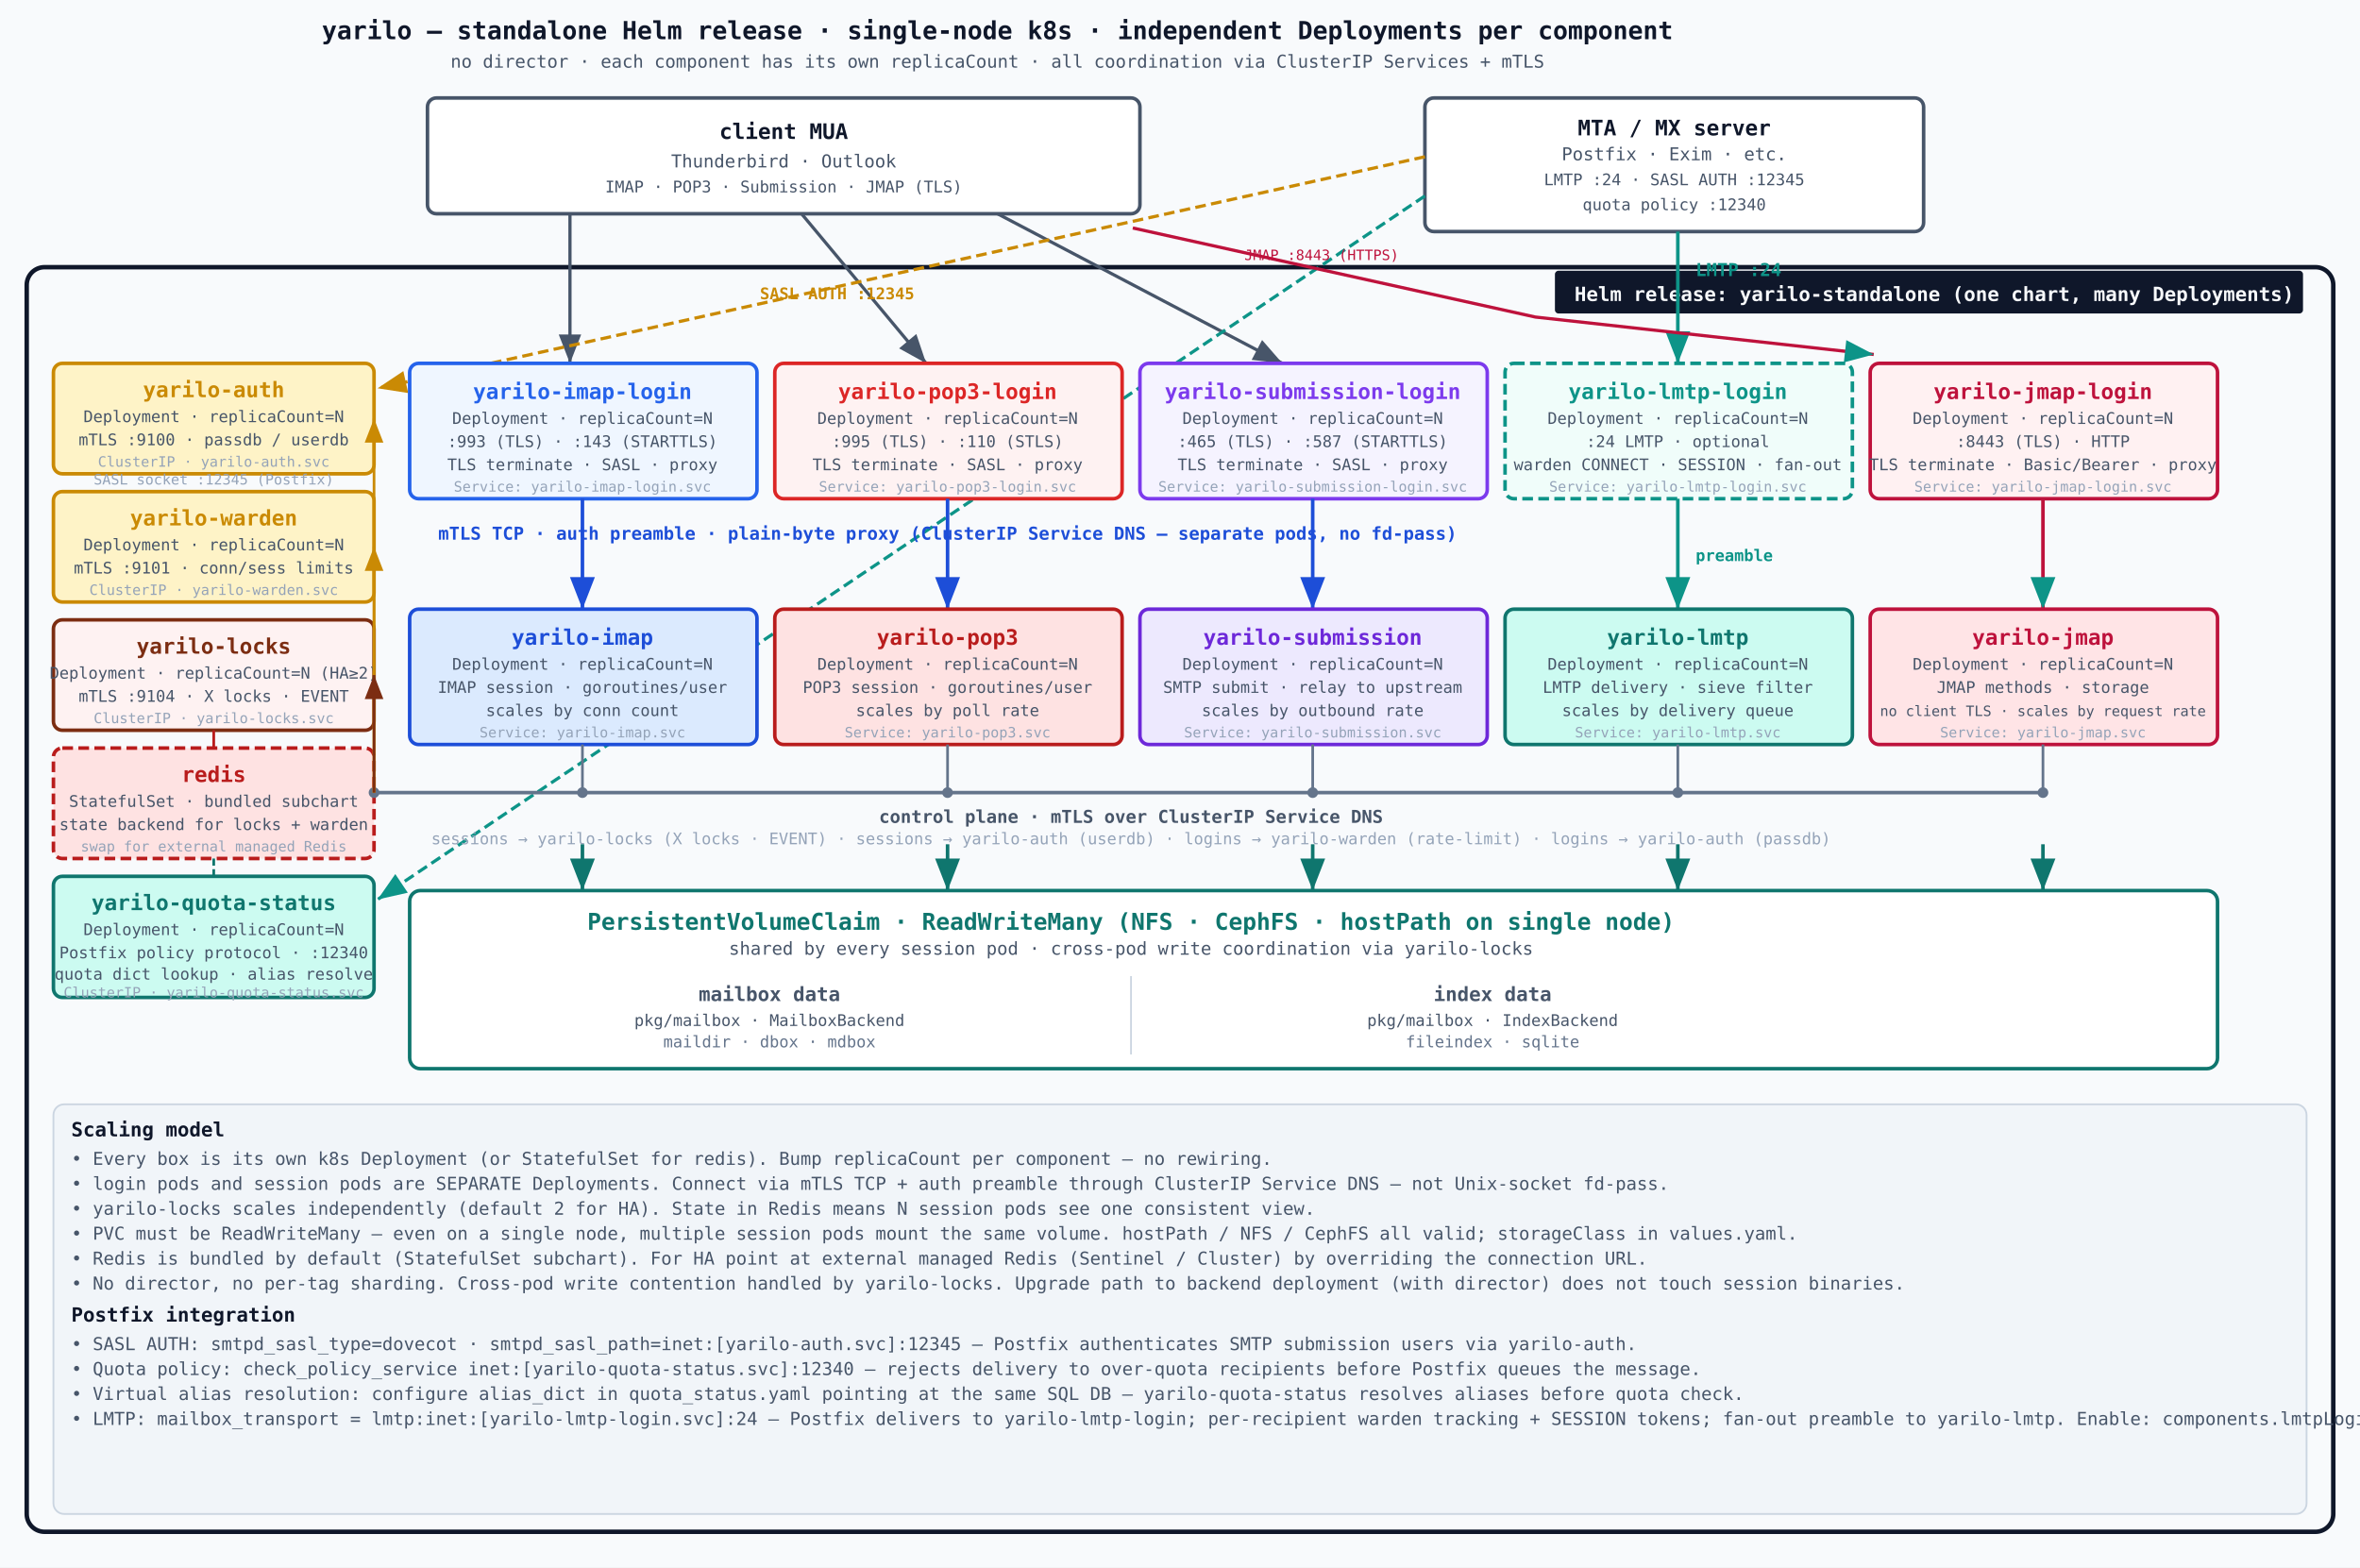
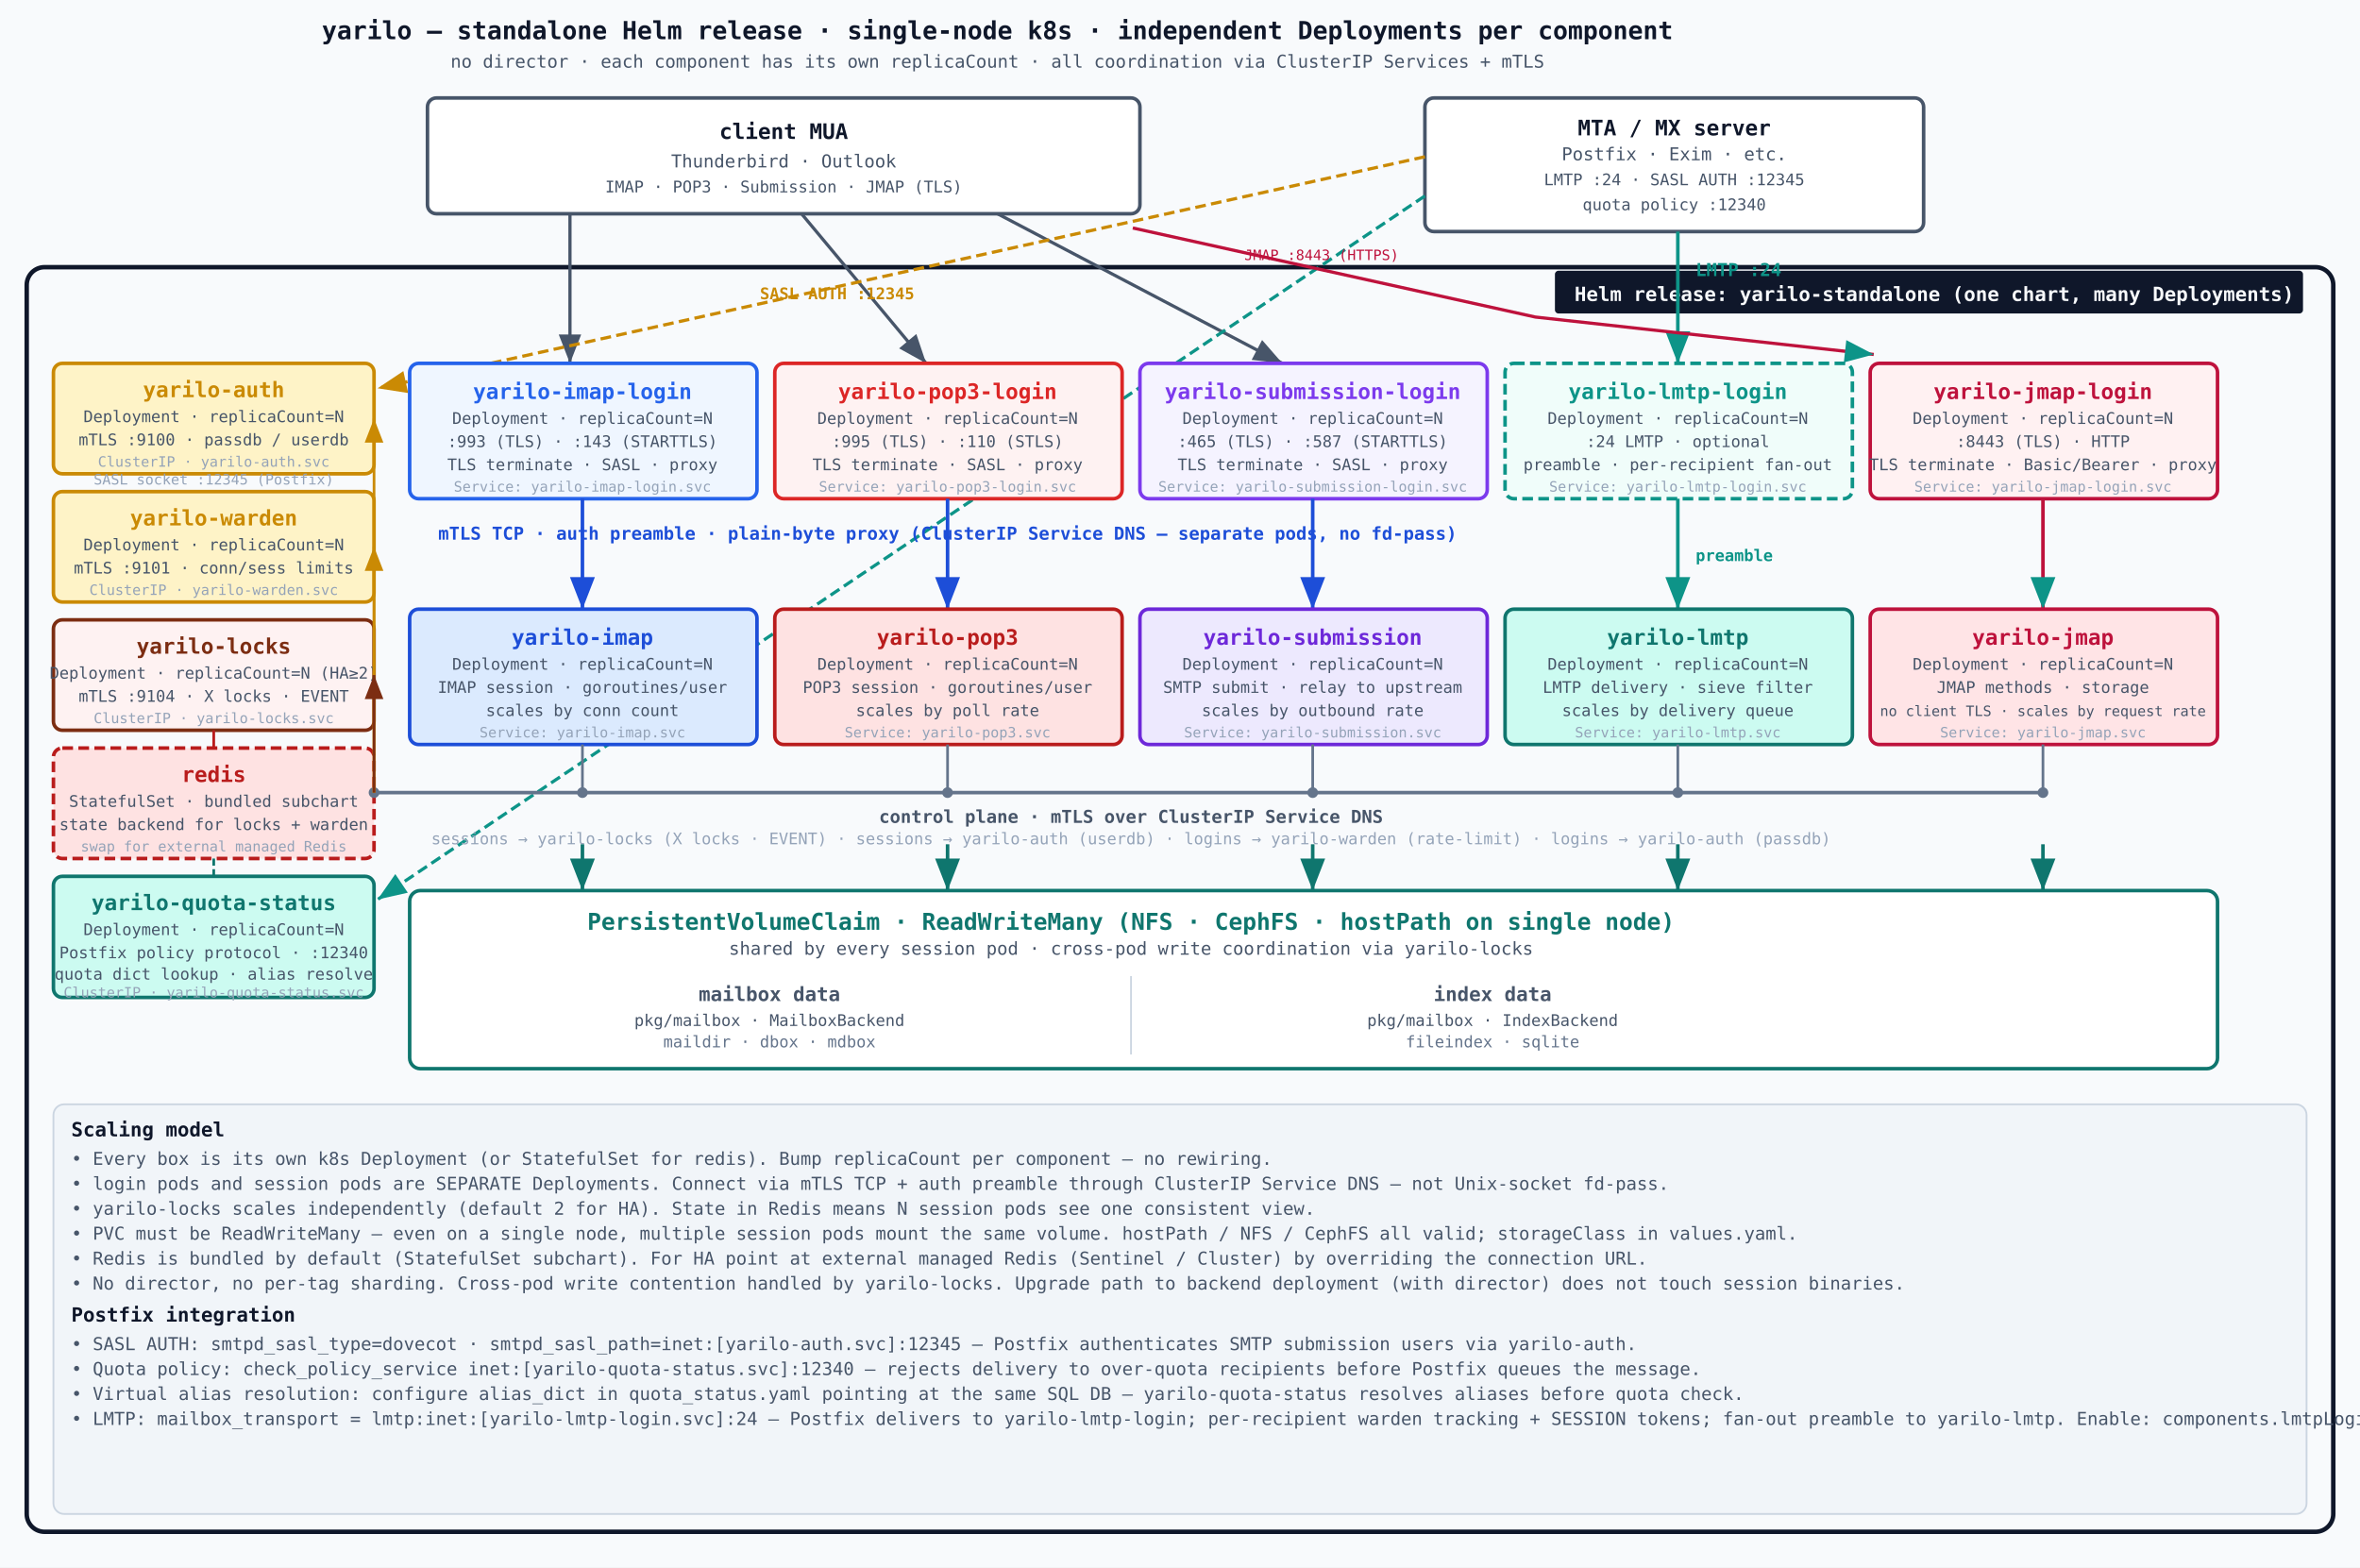
<svg xmlns="http://www.w3.org/2000/svg" width="1325" height="880" font-family="monospace">
  <defs>
    <marker id="aa" markerWidth="9" markerHeight="7" refX="9" refY="3.5" orient="auto">
      <polygon points="0 0,9 3.5,0 7" fill="#ca8a04" />
    </marker>
    <marker id="ax" markerWidth="9" markerHeight="7" refX="9" refY="3.5" orient="auto">
      <polygon points="0 0,9 3.5,0 7" fill="#475569" />
    </marker>
    <marker id="ap" markerWidth="9" markerHeight="7" refX="9" refY="3.5" orient="auto">
      <polygon points="0 0,9 3.5,0 7" fill="#0f766e" />
    </marker>
    <marker id="al" markerWidth="9" markerHeight="7" refX="9" refY="3.5" orient="auto">
      <polygon points="0 0,9 3.5,0 7" fill="#7c2d12" />
    </marker>
    <marker id="ad" markerWidth="9" markerHeight="7" refX="9" refY="3.5" orient="auto">
      <polygon points="0 0,9 3.5,0 7" fill="#1d4ed8" />
    </marker>
    <marker id="ar" markerWidth="9" markerHeight="7" refX="9" refY="3.5" orient="auto">
      <polygon points="0 0,9 3.5,0 7" fill="#b91c1c" />
    </marker>
    <marker id="aq" markerWidth="9" markerHeight="7" refX="9" refY="3.5" orient="auto">
      <polygon points="0 0,9 3.5,0 7" fill="#0d9488" />
    </marker>
  </defs>
  <rect width="1325" height="880" fill="#f8fafc" />
  <text x="560" y="22" text-anchor="middle" fill="#0f172a" font-size="14" font-weight="bold">yarilo — standalone Helm release · single-node k8s · independent Deployments per component</text>
  <text x="560" y="38" text-anchor="middle" fill="#475569" font-size="10">no director · each component has its own replicaCount · all coordination via ClusterIP Services + mTLS</text>
  <rect x="240" y="55" width="400" height="65" rx="5" fill="#ffffff" stroke="#475569" stroke-width="2" />
  <text x="440" y="78" text-anchor="middle" fill="#0f172a" font-size="12" font-weight="bold">client MUA</text>
  <text x="440" y="94" text-anchor="middle" fill="#475569" font-size="10">Thunderbird · Outlook</text>
  <text x="440" y="108" text-anchor="middle" fill="#475569" font-size="9">IMAP · POP3 · Submission · JMAP (TLS)</text>
  <rect x="800" y="55" width="280" height="75" rx="5" fill="#ffffff" stroke="#475569" stroke-width="2" />
  <text x="940" y="76" text-anchor="middle" fill="#0f172a" font-size="12" font-weight="bold">MTA / MX server</text>
  <text x="940" y="90" text-anchor="middle" fill="#475569" font-size="10">Postfix · Exim · etc.</text>
  <text x="940" y="104" text-anchor="middle" fill="#475569" font-size="9">LMTP :24 · SASL AUTH :12345</text>
  <text x="940" y="118" text-anchor="middle" fill="#475569" font-size="9">quota policy :12340</text>
  <rect x="15" y="150" width="1295" height="710" rx="10" fill="none" stroke="#0f172a" stroke-width="2.5" />
  <rect x="873" y="152" width="420" height="24" rx="2" fill="#0f172a" />
  <text x="1288" y="169" text-anchor="end" fill="#f8fafc" font-size="11" font-weight="bold">Helm release: yarilo-standalone (one chart, many Deployments)</text>
  <line x1="320" y1="120" x2="320" y2="204" stroke="#475569" stroke-width="1.8" marker-end="url(#ax)" />
  <line x1="450" y1="120" x2="520" y2="204" stroke="#475569" stroke-width="1.8" marker-end="url(#ax)" />
  <line x1="560" y1="120" x2="720" y2="204" stroke="#475569" stroke-width="1.8" marker-end="url(#ax)" />
  <line x1="942" y1="130" x2="942" y2="204" stroke="#0d9488" stroke-width="2" marker-end="url(#aq)" />
  <text x="952" y="155" fill="#0d9488" font-size="10" font-weight="bold">LMTP :24</text>
  <line x1="800" y1="88" x2="212" y2="218" stroke="#ca8a04" stroke-width="1.8" stroke-dasharray="6,3" marker-end="url(#aa)" />
  <text x="470" y="168" text-anchor="middle" fill="#ca8a04" font-size="9" font-weight="bold">SASL AUTH :12345</text>
  <line x1="800" y1="110" x2="212" y2="505" stroke="#0d9488" stroke-width="1.8" stroke-dasharray="6,3" marker-end="url(#aq)" />
  <text x="480" y="380" text-anchor="middle" fill="#0d9488" font-size="9" font-weight="bold">policy :12340</text>
  <rect x="30" y="204" width="180" height="62" rx="5" fill="#fef3c7" stroke="#ca8a04" stroke-width="2" />
  <text x="120" y="223" text-anchor="middle" fill="#ca8a04" font-size="12" font-weight="bold">yarilo-auth</text>
  <text x="120" y="237" text-anchor="middle" fill="#475569" font-size="9">Deployment · replicaCount=N</text>
  <text x="120" y="250" text-anchor="middle" fill="#475569" font-size="9">mTLS :9100 · passdb / userdb</text>
  <text x="120" y="262" text-anchor="middle" fill="#94a3b8" font-size="8">ClusterIP · yarilo-auth.svc</text>
  <text x="120" y="272" text-anchor="middle" fill="#94a3b8" font-size="8">SASL socket :12345 (Postfix)</text>
  <rect x="30" y="276" width="180" height="62" rx="5" fill="#fef3c7" stroke="#ca8a04" stroke-width="2" />
  <text x="120" y="295" text-anchor="middle" fill="#ca8a04" font-size="12" font-weight="bold">yarilo-warden</text>
  <text x="120" y="309" text-anchor="middle" fill="#475569" font-size="9">Deployment · replicaCount=N</text>
  <text x="120" y="322" text-anchor="middle" fill="#475569" font-size="9">mTLS :9101 · conn/sess limits</text>
  <text x="120" y="334" text-anchor="middle" fill="#94a3b8" font-size="8">ClusterIP · yarilo-warden.svc</text>
  <rect x="30" y="348" width="180" height="62" rx="5" fill="#fef2f2" stroke="#7c2d12" stroke-width="2" />
  <text x="120" y="367" text-anchor="middle" fill="#7c2d12" font-size="12" font-weight="bold">yarilo-locks</text>
  <text x="120" y="381" text-anchor="middle" fill="#475569" font-size="9">Deployment · replicaCount=N (HA≥2)</text>
  <text x="120" y="394" text-anchor="middle" fill="#475569" font-size="9">mTLS :9104 · X locks · EVENT</text>
  <text x="120" y="406" text-anchor="middle" fill="#94a3b8" font-size="8">ClusterIP · yarilo-locks.svc</text>
  <rect x="30" y="420" width="180" height="62" rx="5" fill="#fee2e2" stroke="#b91c1c" stroke-width="2" stroke-dasharray="6,3" />
  <text x="120" y="439" text-anchor="middle" fill="#b91c1c" font-size="12" font-weight="bold">redis</text>
  <text x="120" y="453" text-anchor="middle" fill="#475569" font-size="9">StatefulSet · bundled subchart</text>
  <text x="120" y="466" text-anchor="middle" fill="#475569" font-size="9">state backend for locks + warden</text>
  <text x="120" y="478" text-anchor="middle" fill="#94a3b8" font-size="8">swap for external managed Redis</text>
  <line x1="120" y1="410" x2="120" y2="420" stroke="#b91c1c" stroke-width="1.5" />
  <rect x="30" y="492" width="180" height="68" rx="5" fill="#ccfbf1" stroke="#0f766e" stroke-width="2" />
  <text x="120" y="511" text-anchor="middle" fill="#0f766e" font-size="12" font-weight="bold">yarilo-quota-status</text>
  <text x="120" y="525" text-anchor="middle" fill="#475569" font-size="9">Deployment · replicaCount=N</text>
  <text x="120" y="538" text-anchor="middle" fill="#475569" font-size="9">Postfix policy protocol · :12340</text>
  <text x="120" y="550" text-anchor="middle" fill="#475569" font-size="9">quota dict lookup · alias resolve</text>
  <text x="120" y="560" text-anchor="middle" fill="#94a3b8" font-size="8">ClusterIP · yarilo-quota-status.svc</text>
  <line x1="120" y1="482" x2="120" y2="492" stroke="#0f766e" stroke-width="1.5" stroke-dasharray="4,2" />
  <rect x="230" y="204" width="195" height="76" rx="5" fill="#eff6ff" stroke="#2563eb" stroke-width="2" />
  <text x="327" y="224" text-anchor="middle" fill="#2563eb" font-size="12" font-weight="bold">yarilo-imap-login</text>
  <text x="327" y="238" text-anchor="middle" fill="#475569" font-size="9">Deployment · replicaCount=N</text>
  <text x="327" y="251" text-anchor="middle" fill="#475569" font-size="9">:993 (TLS) · :143 (STARTTLS)</text>
  <text x="327" y="264" text-anchor="middle" fill="#475569" font-size="9">TLS terminate · SASL · proxy</text>
  <text x="327" y="276" text-anchor="middle" fill="#94a3b8" font-size="8">Service: yarilo-imap-login.svc</text>
  <rect x="435" y="204" width="195" height="76" rx="5" fill="#fef2f2" stroke="#dc2626" stroke-width="2" />
  <text x="532" y="224" text-anchor="middle" fill="#dc2626" font-size="12" font-weight="bold">yarilo-pop3-login</text>
  <text x="532" y="238" text-anchor="middle" fill="#475569" font-size="9">Deployment · replicaCount=N</text>
  <text x="532" y="251" text-anchor="middle" fill="#475569" font-size="9">:995 (TLS) · :110 (STLS)</text>
  <text x="532" y="264" text-anchor="middle" fill="#475569" font-size="9">TLS terminate · SASL · proxy</text>
  <text x="532" y="276" text-anchor="middle" fill="#94a3b8" font-size="8">Service: yarilo-pop3-login.svc</text>
  <rect x="640" y="204" width="195" height="76" rx="5" fill="#f5f3ff" stroke="#7c3aed" stroke-width="2" />
  <text x="737" y="224" text-anchor="middle" fill="#7c3aed" font-size="12" font-weight="bold">yarilo-submission-login</text>
  <text x="737" y="238" text-anchor="middle" fill="#475569" font-size="9">Deployment · replicaCount=N</text>
  <text x="737" y="251" text-anchor="middle" fill="#475569" font-size="9">:465 (TLS) · :587 (STARTTLS)</text>
  <text x="737" y="264" text-anchor="middle" fill="#475569" font-size="9">TLS terminate · SASL · proxy</text>
  <text x="737" y="276" text-anchor="middle" fill="#94a3b8" font-size="8">Service: yarilo-submission-login.svc</text>
  <rect x="845" y="204" width="195" height="76" rx="5" fill="#f0fdfa" stroke="#0d9488" stroke-width="2" stroke-dasharray="6,3" />
  <text x="942" y="224" text-anchor="middle" fill="#0d9488" font-size="12" font-weight="bold">yarilo-lmtp-login</text>
  <text x="942" y="238" text-anchor="middle" fill="#475569" font-size="9">Deployment · replicaCount=N</text>
  <text x="942" y="251" text-anchor="middle" fill="#475569" font-size="9">:24 LMTP · optional</text>
-   <text x="942" y="264" text-anchor="middle" fill="#475569" font-size="9">warden CONNECT · SESSION · fan-out</text>
+   <text x="942" y="264" text-anchor="middle" fill="#475569" font-size="9">preamble · per-recipient fan-out</text>
  <text x="942" y="276" text-anchor="middle" fill="#94a3b8" font-size="8">Service: yarilo-lmtp-login.svc</text>
  <line x1="327" y1="280" x2="327" y2="342" stroke="#1d4ed8" stroke-width="2" marker-end="url(#ad)" />
  <line x1="532" y1="280" x2="532" y2="342" stroke="#1d4ed8" stroke-width="2" marker-end="url(#ad)" />
  <line x1="737" y1="280" x2="737" y2="342" stroke="#1d4ed8" stroke-width="2" marker-end="url(#ad)" />
  <line x1="942" y1="280" x2="942" y2="342" stroke="#0d9488" stroke-width="2" marker-end="url(#aq)" />
  <text x="952" y="315" fill="#0d9488" font-size="9" font-weight="bold">preamble</text>
  <text x="532" y="303" text-anchor="middle" fill="#1d4ed8" font-size="10" font-weight="bold">mTLS TCP · auth preamble · plain-byte proxy (ClusterIP Service DNS — separate pods, no fd-pass)</text>
  <rect x="230" y="342" width="195" height="76" rx="5" fill="#dbeafe" stroke="#1d4ed8" stroke-width="2" />
  <text x="327" y="362" text-anchor="middle" fill="#1d4ed8" font-size="12" font-weight="bold">yarilo-imap</text>
  <text x="327" y="376" text-anchor="middle" fill="#475569" font-size="9">Deployment · replicaCount=N</text>
  <text x="327" y="389" text-anchor="middle" fill="#475569" font-size="9">IMAP session · goroutines/user</text>
  <text x="327" y="402" text-anchor="middle" fill="#475569" font-size="9">scales by conn count</text>
  <text x="327" y="414" text-anchor="middle" fill="#94a3b8" font-size="8">Service: yarilo-imap.svc</text>
  <rect x="435" y="342" width="195" height="76" rx="5" fill="#fee2e2" stroke="#b91c1c" stroke-width="2" />
  <text x="532" y="362" text-anchor="middle" fill="#b91c1c" font-size="12" font-weight="bold">yarilo-pop3</text>
  <text x="532" y="376" text-anchor="middle" fill="#475569" font-size="9">Deployment · replicaCount=N</text>
  <text x="532" y="389" text-anchor="middle" fill="#475569" font-size="9">POP3 session · goroutines/user</text>
  <text x="532" y="402" text-anchor="middle" fill="#475569" font-size="9">scales by poll rate</text>
  <text x="532" y="414" text-anchor="middle" fill="#94a3b8" font-size="8">Service: yarilo-pop3.svc</text>
  <rect x="640" y="342" width="195" height="76" rx="5" fill="#ede9fe" stroke="#6d28d9" stroke-width="2" />
  <text x="737" y="362" text-anchor="middle" fill="#6d28d9" font-size="12" font-weight="bold">yarilo-submission</text>
  <text x="737" y="376" text-anchor="middle" fill="#475569" font-size="9">Deployment · replicaCount=N</text>
  <text x="737" y="389" text-anchor="middle" fill="#475569" font-size="9">SMTP submit · relay to upstream</text>
  <text x="737" y="402" text-anchor="middle" fill="#475569" font-size="9">scales by outbound rate</text>
  <text x="737" y="414" text-anchor="middle" fill="#94a3b8" font-size="8">Service: yarilo-submission.svc</text>
  <rect x="845" y="342" width="195" height="76" rx="5" fill="#ccfbf1" stroke="#0f766e" stroke-width="2" />
  <text x="942" y="362" text-anchor="middle" fill="#0f766e" font-size="12" font-weight="bold">yarilo-lmtp</text>
  <text x="942" y="376" text-anchor="middle" fill="#475569" font-size="9">Deployment · replicaCount=N</text>
  <text x="942" y="389" text-anchor="middle" fill="#475569" font-size="9">LMTP delivery · sieve filter</text>
  <text x="942" y="402" text-anchor="middle" fill="#475569" font-size="9">scales by delivery queue</text>
  <text x="942" y="414" text-anchor="middle" fill="#94a3b8" font-size="8">Service: yarilo-lmtp.svc</text>
  <line x1="327" y1="418" x2="327" y2="445" stroke="#64748b" stroke-width="1.5" />
  <line x1="532" y1="418" x2="532" y2="445" stroke="#64748b" stroke-width="1.5" />
  <line x1="737" y1="418" x2="737" y2="445" stroke="#64748b" stroke-width="1.5" />
  <line x1="942" y1="418" x2="942" y2="445" stroke="#64748b" stroke-width="1.5" />
  <line x1="210" y1="445" x2="1147" y2="445" stroke="#64748b" stroke-width="2" />
  <circle cx="327" cy="445" r="3" fill="#64748b" />
  <circle cx="532" cy="445" r="3" fill="#64748b" />
  <circle cx="737" cy="445" r="3" fill="#64748b" />
  <circle cx="942" cy="445" r="3" fill="#64748b" />
  <circle cx="1147" cy="445" r="3" fill="#64748b" />
  <circle cx="210" cy="445" r="3" fill="#64748b" />
  <text x="635" y="462" text-anchor="middle" fill="#475569" font-size="10" font-weight="bold">control plane · mTLS over ClusterIP Service DNS</text>
  <text x="635" y="474" text-anchor="middle" fill="#94a3b8" font-size="9">sessions → yarilo-locks (X locks · EVENT) · sessions → yarilo-auth (userdb) · logins → yarilo-warden (rate-limit) · logins → yarilo-auth (passdb)</text>
  <line x1="210" y1="445" x2="210" y2="235" stroke="#ca8a04" stroke-width="1.5" marker-end="url(#aa)" />
  <line x1="210" y1="445" x2="210" y2="307" stroke="#ca8a04" stroke-width="1.5" marker-end="url(#aa)" />
  <line x1="210" y1="445" x2="210" y2="379" stroke="#7c2d12" stroke-width="1.5" marker-end="url(#al)" />
  <line x1="327" y1="474" x2="327" y2="500" stroke="#0f766e" stroke-width="2" marker-end="url(#ap)" />
  <line x1="532" y1="474" x2="532" y2="500" stroke="#0f766e" stroke-width="2" marker-end="url(#ap)" />
  <line x1="737" y1="474" x2="737" y2="500" stroke="#0f766e" stroke-width="2" marker-end="url(#ap)" />
  <line x1="942" y1="474" x2="942" y2="500" stroke="#0f766e" stroke-width="2" marker-end="url(#ap)" />
  <path d="M 636 128 L 862 178 L 1052 199" fill="none" stroke="#be123c" stroke-width="1.8" marker-end="url(#aq)" />
  <text x="742" y="146" text-anchor="middle" fill="#be123c" font-size="8">JMAP :8443 (HTTPS)</text>
  <rect x="1050" y="204" width="195" height="76" rx="5" fill="#fff1f2" stroke="#be123c" stroke-width="2" />
  <text x="1147" y="224" text-anchor="middle" fill="#be123c" font-size="12" font-weight="bold">yarilo-jmap-login</text>
  <text x="1147" y="238" text-anchor="middle" fill="#475569" font-size="9">Deployment · replicaCount=N</text>
  <text x="1147" y="251" text-anchor="middle" fill="#475569" font-size="9">:8443 (TLS) · HTTP</text>
  <text x="1147" y="264" text-anchor="middle" fill="#475569" font-size="9">TLS terminate · Basic/Bearer · proxy</text>
  <text x="1147" y="276" text-anchor="middle" fill="#94a3b8" font-size="8">Service: yarilo-jmap-login.svc</text>
  <line x1="1147" y1="280" x2="1147" y2="342" stroke="#be123c" stroke-width="2" marker-end="url(#aq)" />
  <rect x="1050" y="342" width="195" height="76" rx="5" fill="#ffe4e6" stroke="#be123c" stroke-width="2" />
  <text x="1147" y="362" text-anchor="middle" fill="#be123c" font-size="12" font-weight="bold">yarilo-jmap</text>
  <text x="1147" y="376" text-anchor="middle" fill="#475569" font-size="9">Deployment · replicaCount=N</text>
  <text x="1147" y="389" text-anchor="middle" fill="#475569" font-size="9">JMAP methods · storage</text>
  <text x="1147" y="402" text-anchor="middle" fill="#475569" font-size="8">no client TLS · scales by request rate</text>
  <text x="1147" y="414" text-anchor="middle" fill="#94a3b8" font-size="8">Service: yarilo-jmap.svc</text>
  <line x1="1147" y1="418" x2="1147" y2="445" stroke="#64748b" stroke-width="1.5" />
  <line x1="1147" y1="474" x2="1147" y2="500" stroke="#0f766e" stroke-width="2" marker-end="url(#ap)" />
  <rect x="230" y="500" width="1015" height="100" rx="6" fill="#ffffff" stroke="#0f766e" stroke-width="2" />
  <text x="635" y="522" text-anchor="middle" fill="#0f766e" font-size="13" font-weight="bold">PersistentVolumeClaim · ReadWriteMany (NFS · CephFS · hostPath on single node)</text>
  <text x="635" y="536" text-anchor="middle" fill="#475569" font-size="10">shared by every session pod · cross-pod write coordination via yarilo-locks</text>
  <line x1="635" y1="548" x2="635" y2="592" stroke="#cbd5e1" stroke-width="1" />
  <text x="432" y="562" text-anchor="middle" fill="#475569" font-size="11" font-weight="bold">mailbox data</text>
  <text x="432" y="576" text-anchor="middle" fill="#475569" font-size="9">pkg/mailbox · MailboxBackend</text>
  <text x="432" y="588" text-anchor="middle" fill="#64748b" font-size="9">maildir · dbox · mdbox</text>
  <text x="838" y="562" text-anchor="middle" fill="#475569" font-size="11" font-weight="bold">index data</text>
  <text x="838" y="576" text-anchor="middle" fill="#475569" font-size="9">pkg/mailbox · IndexBackend</text>
  <text x="838" y="588" text-anchor="middle" fill="#64748b" font-size="9">fileindex · sqlite</text>
  <rect x="30" y="620" width="1265" height="230" rx="6" fill="#f1f5f9" stroke="#cbd5e1" stroke-width="1" />
  <text x="40" y="638" fill="#0f172a" font-size="11" font-weight="bold">Scaling model</text>
  <text x="40" y="654" fill="#475569" font-size="10">• Every box is its own k8s Deployment (or StatefulSet for redis). Bump replicaCount per component — no rewiring.</text>
  <text x="40" y="668" fill="#475569" font-size="10">• login pods and session pods are SEPARATE Deployments. Connect via mTLS TCP + auth preamble through ClusterIP Service DNS — not Unix-socket fd-pass.</text>
  <text x="40" y="682" fill="#475569" font-size="10">• yarilo-locks scales independently (default 2 for HA). State in Redis means N session pods see one consistent view.</text>
  <text x="40" y="696" fill="#475569" font-size="10">• PVC must be ReadWriteMany — even on a single node, multiple session pods mount the same volume. hostPath / NFS / CephFS all valid; storageClass in values.yaml.</text>
  <text x="40" y="710" fill="#475569" font-size="10">• Redis is bundled by default (StatefulSet subchart). For HA point at external managed Redis (Sentinel / Cluster) by overriding the connection URL.</text>
  <text x="40" y="724" fill="#475569" font-size="10">• No director, no per-tag sharding. Cross-pod write contention handled by yarilo-locks. Upgrade path to backend deployment (with director) does not touch session binaries.</text>
  <text x="40" y="742" fill="#0f172a" font-size="11" font-weight="bold">Postfix integration</text>
  <text x="40" y="758" fill="#475569" font-size="10">• SASL AUTH: smtpd_sasl_type=dovecot · smtpd_sasl_path=inet:[yarilo-auth.svc]:12345 — Postfix authenticates SMTP submission users via yarilo-auth.</text>
  <text x="40" y="772" fill="#475569" font-size="10">• Quota policy: check_policy_service inet:[yarilo-quota-status.svc]:12340 — rejects delivery to over-quota recipients before Postfix queues the message.</text>
  <text x="40" y="786" fill="#475569" font-size="10">• Virtual alias resolution: configure alias_dict in quota_status.yaml pointing at the same SQL DB — yarilo-quota-status resolves aliases before quota check.</text>
  <text x="40" y="800" fill="#475569" font-size="10">• LMTP: mailbox_transport = lmtp:inet:[yarilo-lmtp-login.svc]:24 — Postfix delivers to yarilo-lmtp-login; per-recipient warden tracking + SESSION tokens; fan-out preamble to yarilo-lmtp. Enable: components.lmtpLogin.enabled: true in values.yaml.</text>
</svg>
